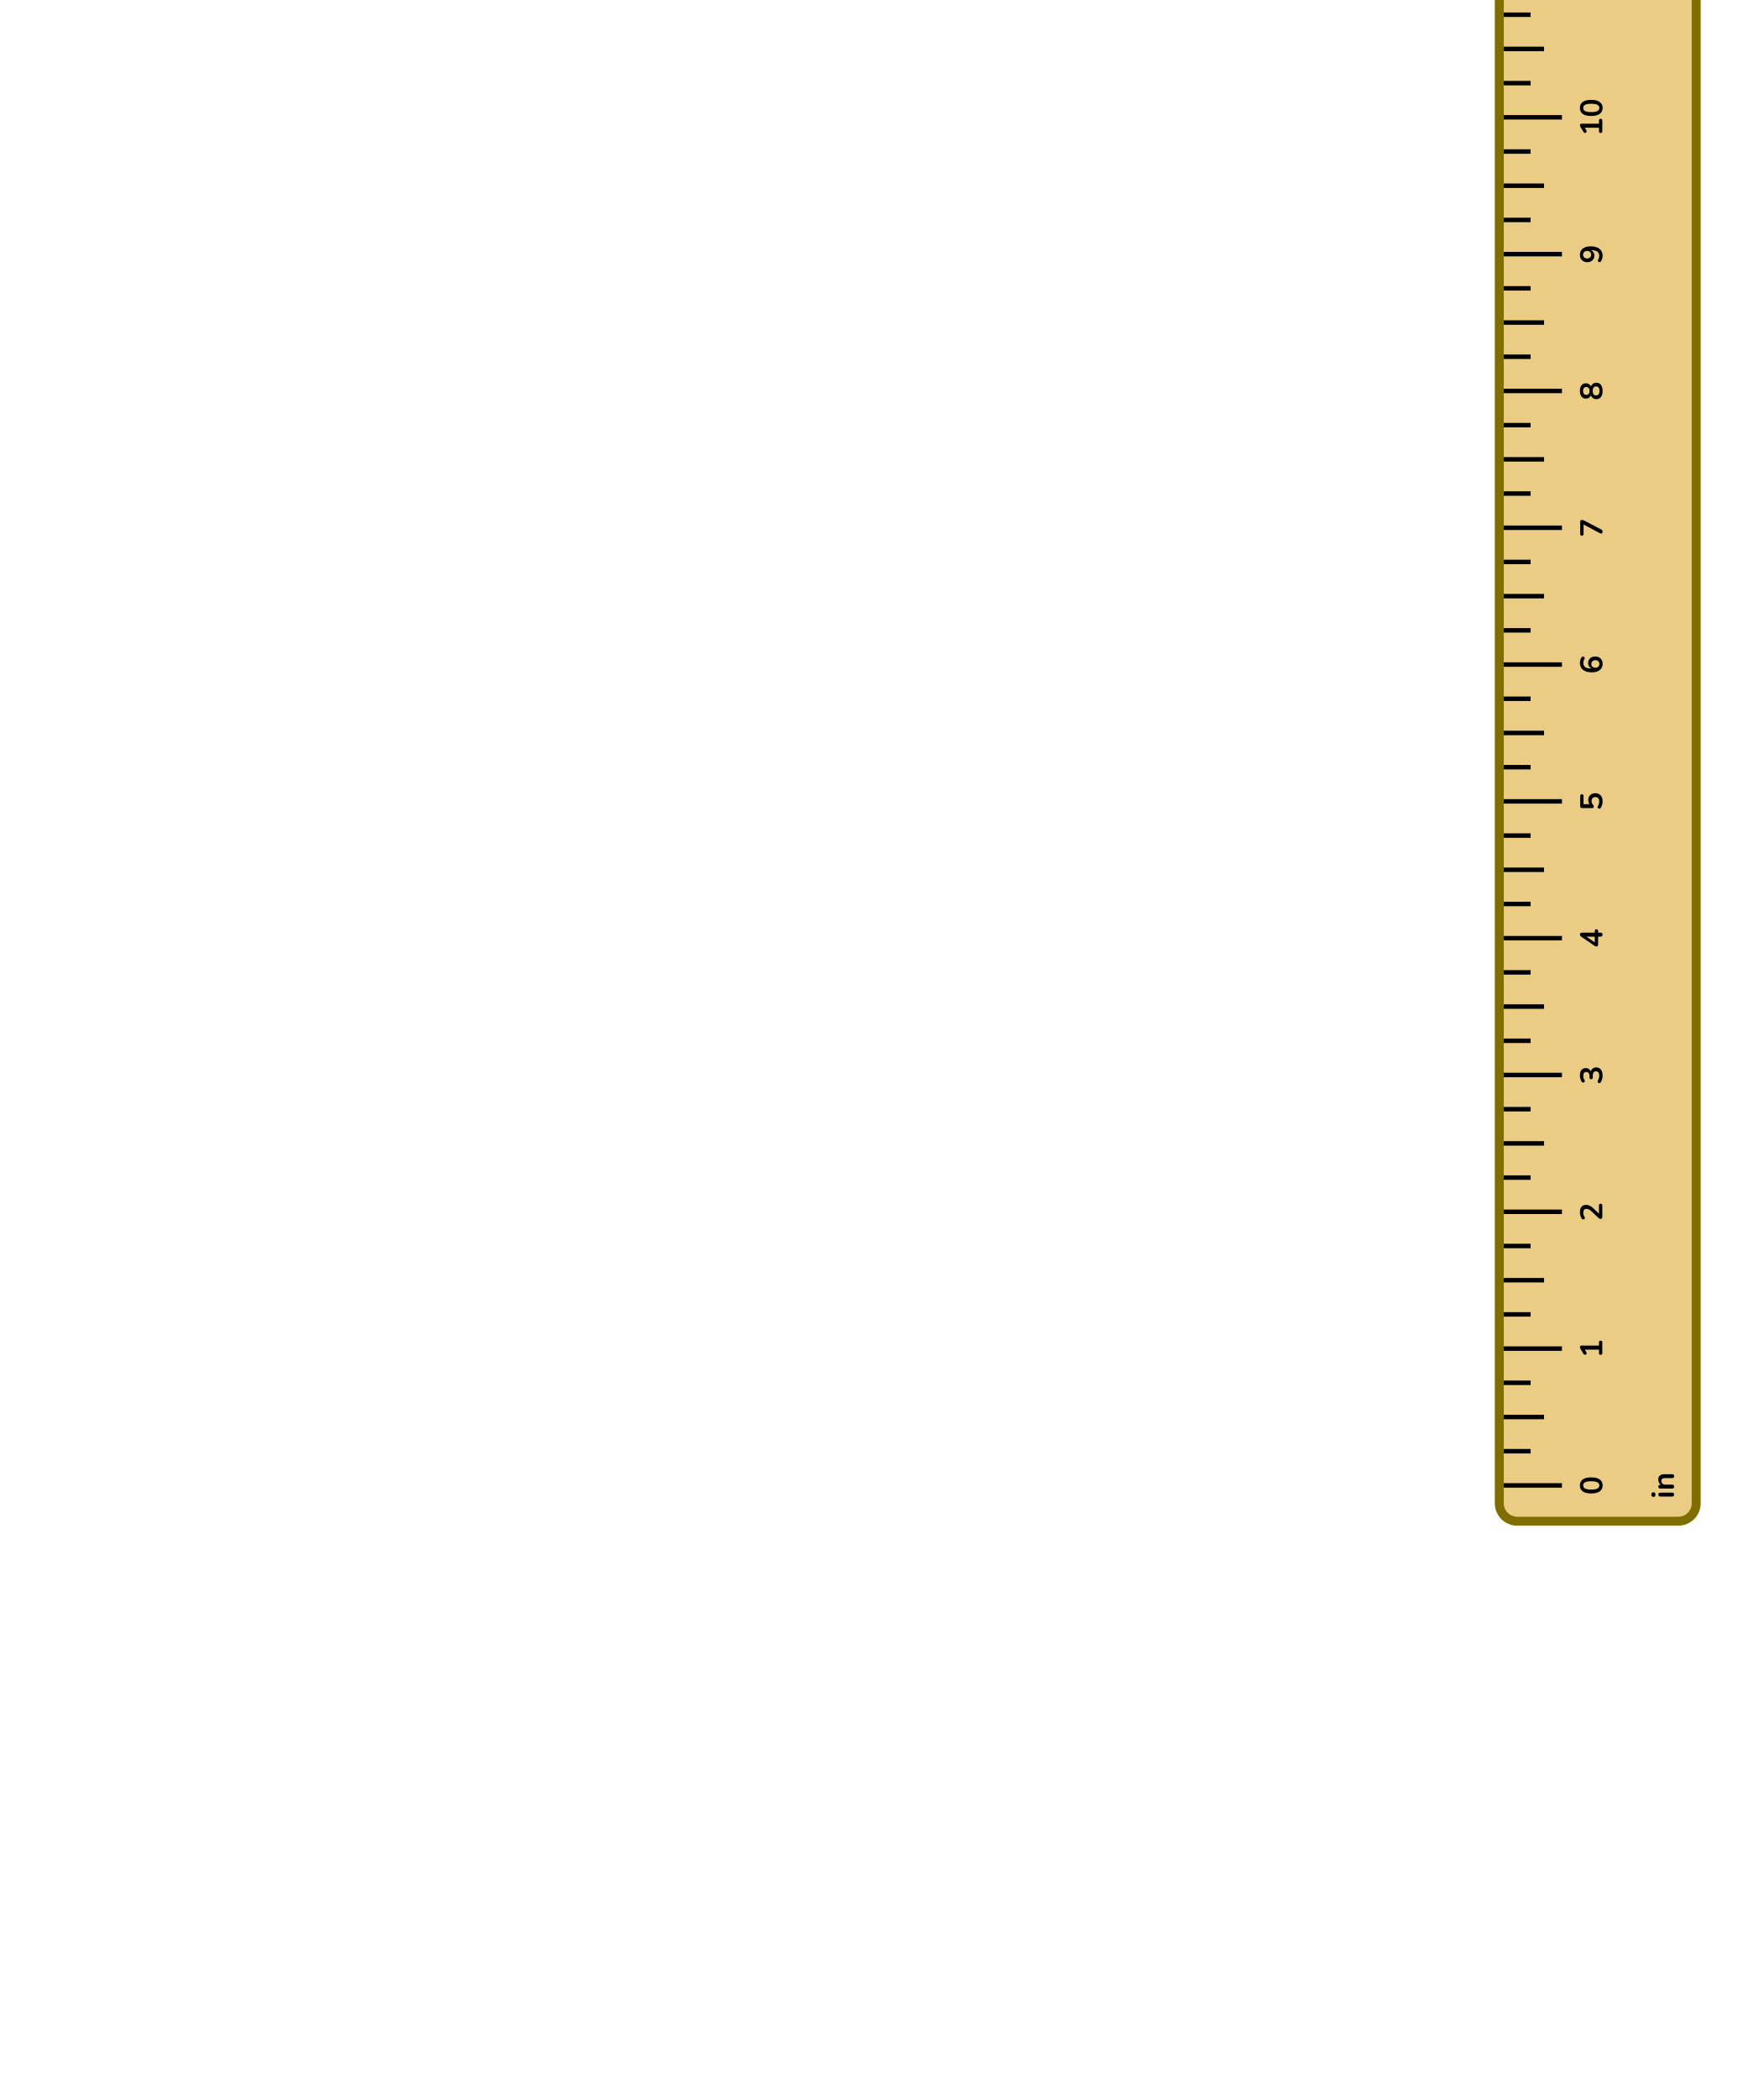
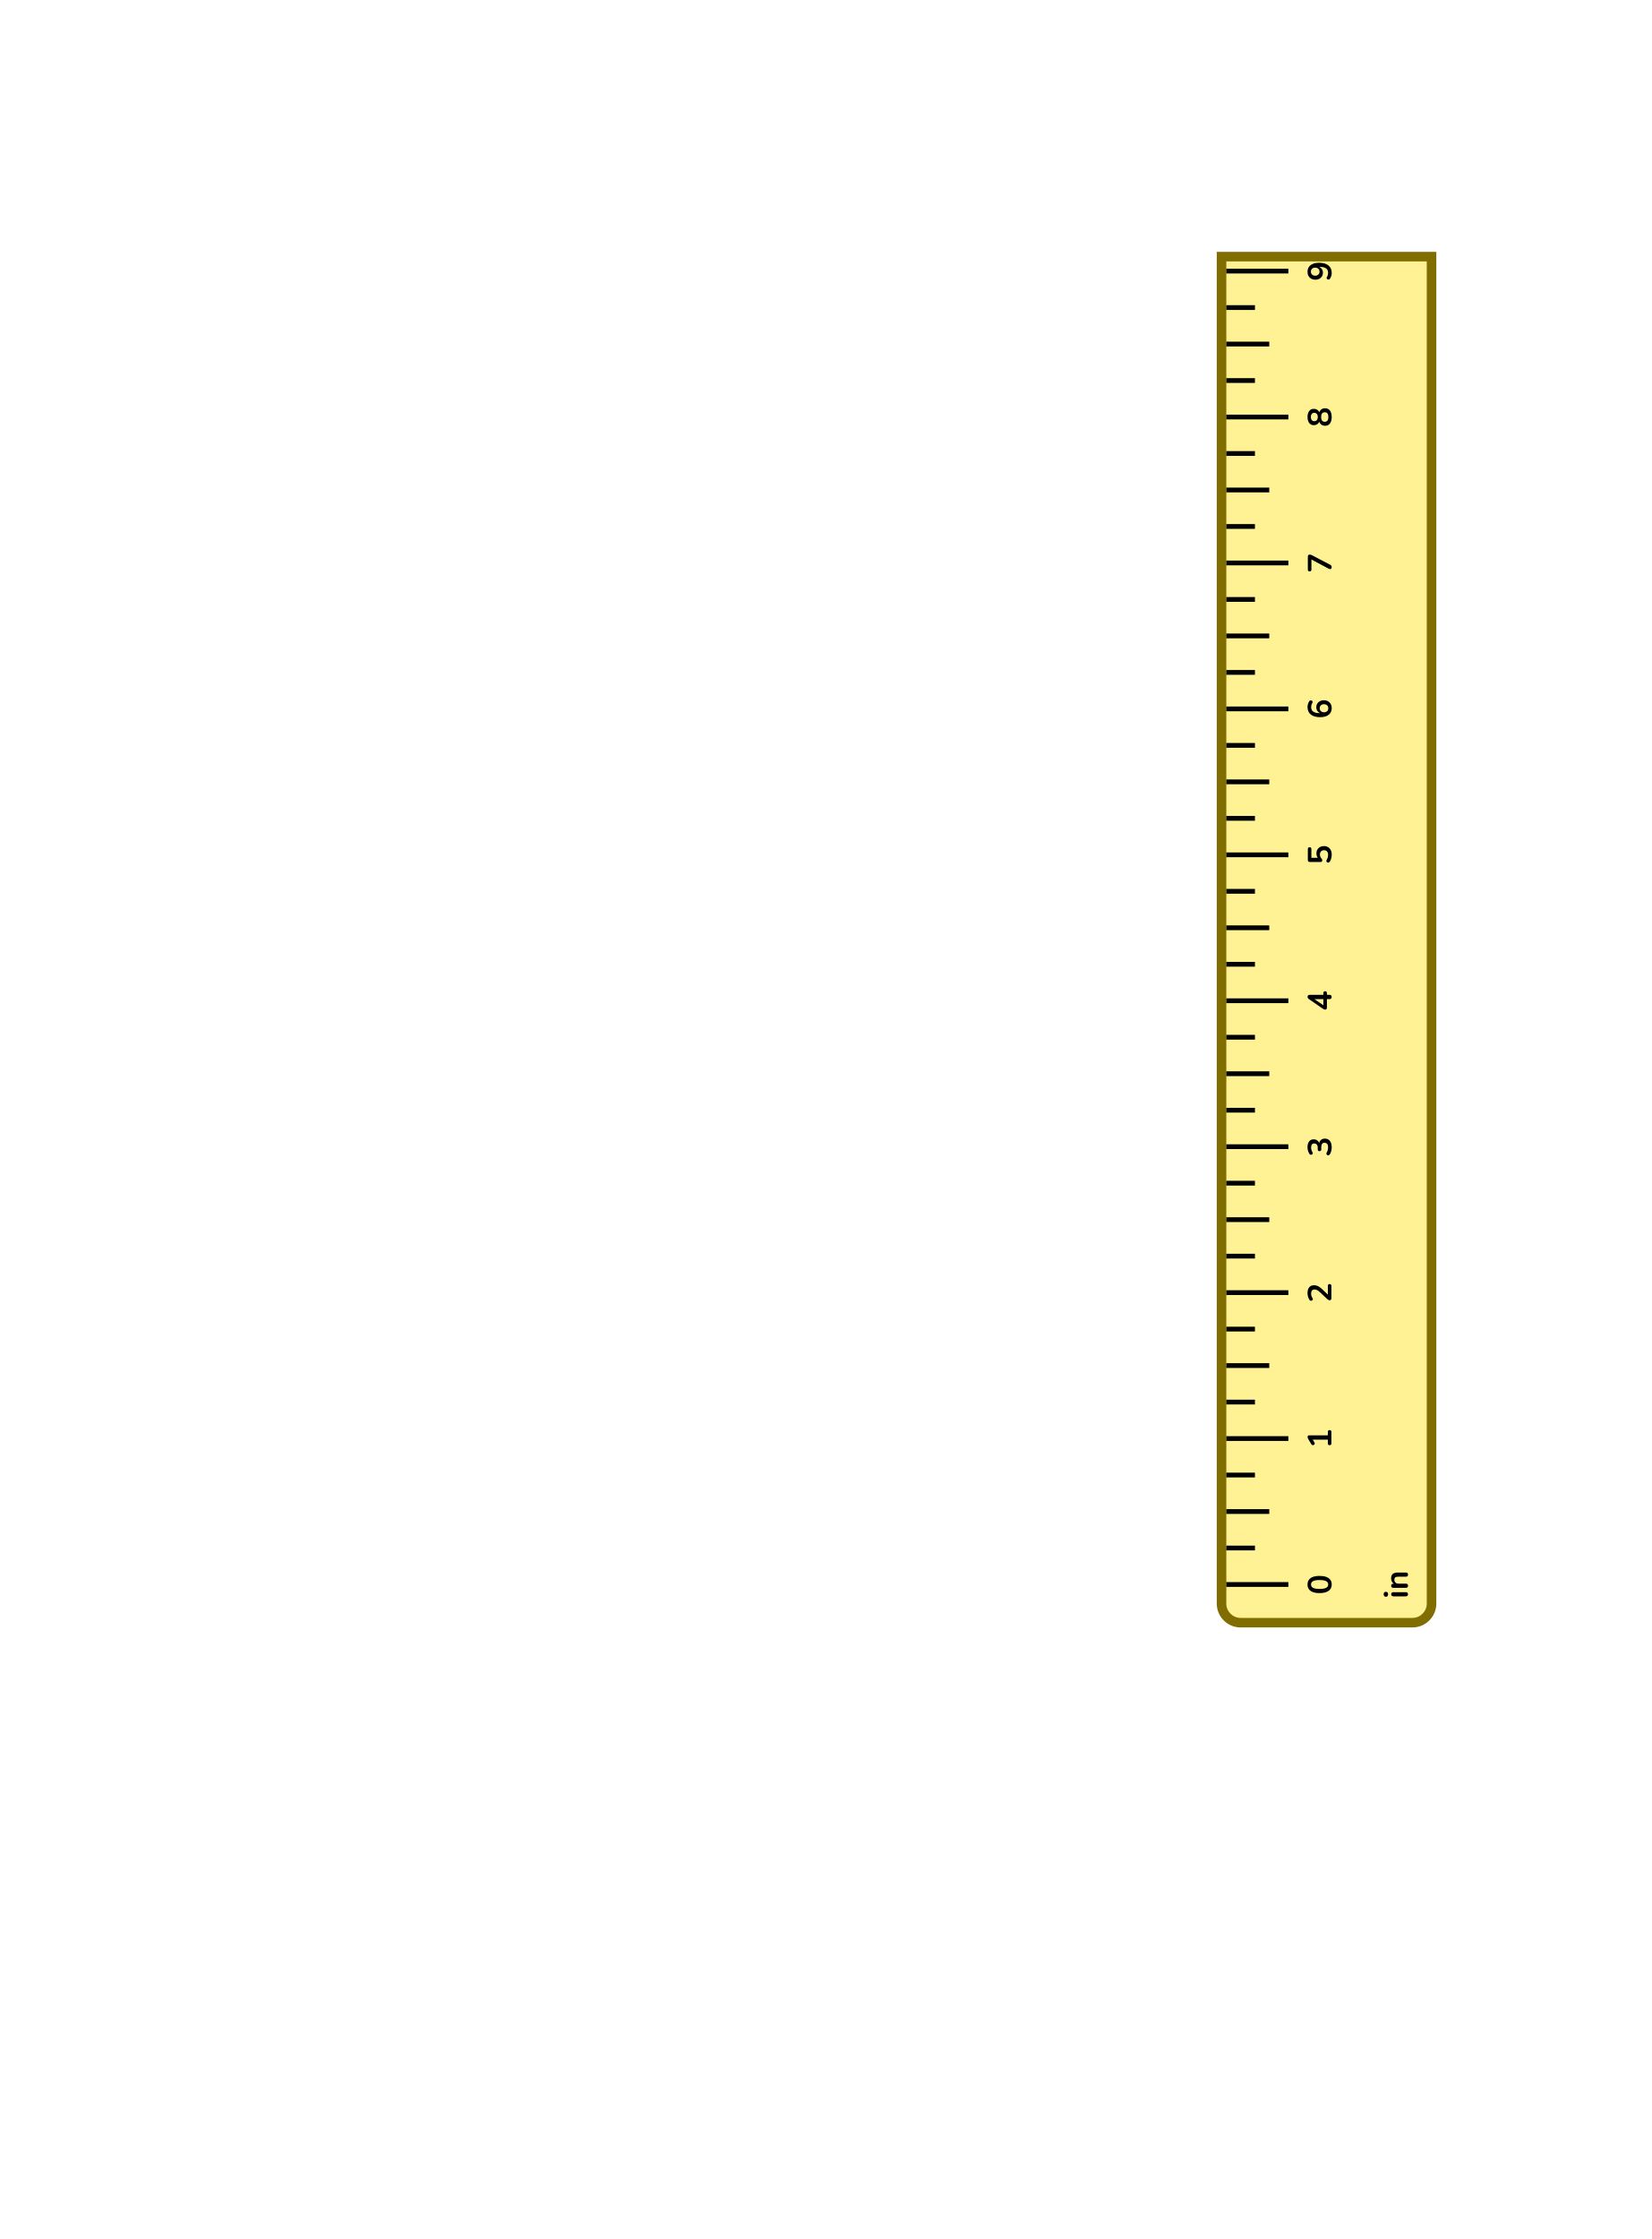
- <svg xmlns="http://www.w3.org/2000/svg" id="Layer_2" data-name="Layer 2" viewBox="0 0 394 469">
-   <g id="Ruler_and_Lines" data-name="Ruler and Lines">
+ <svg xmlns="http://www.w3.org/2000/svg" id="Layer_2" data-name="Layer 2" viewBox="0 0 346 469">
+   <g id="Ruler_and_Lines_-_INSIDE" data-name="Ruler and Lines - INSIDE">
    <g id="in_Ruler" data-name="in Ruler">
-       <g id="rectangle">
-         <rect y="0" width="394" height="469" fill="none" />
-       </g>
+       <rect width="346" height="469" fill="none" />
      <g>
-         <path d="m335,0v335.9c0,2.206,1.794,4,4,4h36c2.206,0,4-1.794,4-4V0h-44Z" fill="#eacc85" opacity="1" />
-         <path d="m378,0v335.9c0,1.657-1.343,3-3,3h-36c-1.657,0-3-1.343-3-3V0h-2v335.9c0,2.757,2.243,5,5,5h36c2.757,0,5-2.243,5-5V0h-2Z" fill="#7f6d00" />
+         <path d="m255.932,53.75v282.15c0,2.206,1.794,4,4,4h36c2.206,0,4-1.794,4-4V53.75h-44Z" fill="#ffeb5a" opacity=".65" />
+         <path d="m254.932,52.75v283.15c0,2.757,2.243,5,5,5h36c2.757,0,5-2.243,5-5V52.75h-46Zm44,283.15c0,1.657-1.343,3-3,3h-36c-1.657,0-3-1.343-3-3V54.75h42v281.15Z" fill="#7f6d00" />
      </g>
      <g id="ticks_quarter_numbers" data-name="ticks quarter numbers">
        <g id="_0.25" data-name="0.25">
-           <rect x="336" y="323.758" width="6" height="1" />
+           <rect x="256.932" y="323.758" width="6" height="1" />
        </g>
        <g id="_0.75" data-name="0.75">
-           <rect x="336" y="308.474" width="6" height="1" />
+           <rect x="256.932" y="308.474" width="6" height="1" />
        </g>
        <g id="_1.25" data-name="1.25">
-           <rect x="336" y="293.189" width="6" height="1" />
+           <rect x="256.932" y="293.189" width="6" height="1" />
        </g>
        <g id="_1.75" data-name="1.75">
-           <rect x="336" y="277.905" width="6" height="1" />
+           <rect x="256.932" y="277.905" width="6" height="1" />
        </g>
        <g id="_2.25" data-name="2.25">
-           <rect x="336" y="262.621" width="6" height="1" />
+           <rect x="256.932" y="262.621" width="6" height="1" />
        </g>
        <g id="_2.75" data-name="2.75">
-           <rect x="336" y="247.337" width="6" height="1" />
+           <rect x="256.932" y="247.337" width="6" height="1" />
        </g>
        <g id="_3.25" data-name="3.25">
-           <rect x="336" y="232.053" width="6" height="1" />
+           <rect x="256.932" y="232.053" width="6" height="1" />
        </g>
        <g id="_3.75" data-name="3.75">
-           <rect x="336" y="216.768" width="6" height="1" />
+           <rect x="256.932" y="216.768" width="6" height="1" />
        </g>
        <g id="_4.25" data-name="4.25">
-           <rect x="336" y="201.484" width="6" height="1" />
+           <rect x="256.932" y="201.484" width="6" height="1" />
        </g>
        <g id="_4.75" data-name="4.75">
-           <rect x="336" y="186.2" width="6" height="1" />
+           <rect x="256.932" y="186.2" width="6" height="1" />
        </g>
        <g id="_5.25" data-name="5.25">
-           <rect x="336" y="170.915" width="6" height="1" />
+           <rect x="256.932" y="170.915" width="6" height="1" />
        </g>
        <g id="_5.75" data-name="5.75">
-           <rect x="336" y="155.631" width="6" height="1" />
+           <rect x="256.932" y="155.631" width="6" height="1" />
        </g>
        <g id="_6.25" data-name="6.25">
-           <rect x="336" y="140.347" width="6" height="1" />
+           <rect x="256.932" y="140.347" width="6" height="1" />
        </g>
        <g id="_6.75" data-name="6.75">
-           <rect x="336" y="125.063" width="6" height="1" />
+           <rect x="256.932" y="125.063" width="6" height="1" />
        </g>
        <g id="_7.25" data-name="7.25">
-           <rect x="336" y="109.778" width="6" height="1" />
+           <rect x="256.932" y="109.778" width="6" height="1" />
        </g>
        <g id="_7.75" data-name="7.75">
-           <rect x="336" y="94.494" width="6" height="1" />
+           <rect x="256.932" y="94.494" width="6" height="1" />
        </g>
        <g id="_8.25" data-name="8.25">
-           <rect x="336" y="79.21" width="6" height="1" />
+           <rect x="256.932" y="79.21" width="6" height="1" />
        </g>
        <g id="_8.75" data-name="8.75">
-           <rect x="336" y="63.926" width="6" height="1" />
-         </g>
-         <g id="_9.25" data-name="9.25">
-           <rect x="336" y="48.642" width="6" height="1" />
-         </g>
-         <g id="_9.75" data-name="9.75">
-           <rect x="336" y="33.357" width="6" height="1" />
-         </g>
-         <g id="_10.25" data-name="10.25">
-           <rect x="336" y="18.073" width="6" height="1" />
-         </g>
-         <g id="_10.75" data-name="10.75">
-           <rect x="336" y="2.789" width="6" height="1" />
+           <rect x="256.932" y="63.926" width="6" height="1" />
        </g>
      </g>
      <g id="ticks_half_numbers" data-name="ticks half numbers">
        <g id="_0.5" data-name="0.5">
-           <rect x="336" y="316.116" width="9" height="1" />
+           <rect x="256.932" y="316.116" width="9" height="1" />
        </g>
        <g id="_1.5" data-name="1.5">
-           <rect x="336" y="285.547" width="9" height="1" />
+           <rect x="256.932" y="285.547" width="9" height="1" />
        </g>
        <g id="_2.5" data-name="2.5">
-           <rect x="336" y="254.979" width="9" height="1" />
+           <rect x="256.932" y="254.979" width="9" height="1" />
        </g>
        <g id="_3.5" data-name="3.5">
-           <rect x="336" y="224.411" width="9" height="1" />
+           <rect x="256.932" y="224.411" width="9" height="1" />
        </g>
        <g id="_4.5" data-name="4.5">
-           <rect x="336" y="193.842" width="9" height="1" />
+           <rect x="256.932" y="193.842" width="9" height="1" />
        </g>
        <g id="_5.5" data-name="5.5">
-           <rect x="336" y="163.273" width="9" height="1" />
+           <rect x="256.932" y="163.273" width="9" height="1" />
        </g>
        <g id="_6.5" data-name="6.5">
-           <rect x="336" y="132.705" width="9" height="1" />
+           <rect x="256.932" y="132.705" width="9" height="1" />
        </g>
        <g id="_7.5" data-name="7.5">
-           <rect x="336" y="102.136" width="9" height="1" />
+           <rect x="256.932" y="102.136" width="9" height="1" />
        </g>
        <g id="_8.5" data-name="8.5">
-           <rect x="336" y="71.568" width="9" height="1" />
-         </g>
-         <g id="_9.5" data-name="9.5">
-           <rect x="336" y="40.999" width="9" height="1" />
-         </g>
-         <g id="_10.5" data-name="10.5">
-           <rect x="336" y="10.431" width="9" height="1" />
+           <rect x="256.932" y="71.568" width="9" height="1" />
        </g>
      </g>
      <g id="ticks_whole_numbers" data-name="ticks whole numbers">
        <g id="_0" data-name="0">
-           <rect x="336" y="331.4" width="13" height="1" />
+           <rect x="256.932" y="331.4" width="13" height="1" />
        </g>
        <g id="_1" data-name="1">
-           <rect x="336" y="300.831" width="13" height="1" />
+           <rect x="256.932" y="300.831" width="13" height="1" />
        </g>
        <g id="_2" data-name="2">
-           <rect x="336" y="270.263" width="13" height="1" />
+           <rect x="256.932" y="270.263" width="13" height="1" />
        </g>
        <g id="_3" data-name="3">
-           <rect x="336" y="239.695" width="13" height="1" />
+           <rect x="256.932" y="239.695" width="13" height="1" />
        </g>
        <g id="_4" data-name="4">
-           <rect x="336" y="209.126" width="13" height="1" />
+           <rect x="256.932" y="209.126" width="13" height="1" />
        </g>
        <g id="_5" data-name="5">
-           <rect x="336" y="178.558" width="13" height="1" />
+           <rect x="256.932" y="178.558" width="13" height="1" />
        </g>
        <g id="_6" data-name="6">
-           <rect x="336" y="147.989" width="13" height="1" />
+           <rect x="256.932" y="147.989" width="13" height="1" />
        </g>
        <g id="_7" data-name="7">
-           <rect x="336" y="117.421" width="13" height="1" />
+           <rect x="256.932" y="117.421" width="13" height="1" />
        </g>
        <g id="_8" data-name="8">
-           <rect x="336" y="86.852" width="13" height="1" />
+           <rect x="256.932" y="86.852" width="13" height="1" />
        </g>
        <g id="_9" data-name="9">
-           <rect x="336" y="56.284" width="13" height="1" />
-         </g>
-         <g id="_10" data-name="10">
-           <rect x="336" y="25.715" width="13" height="1" />
+           <rect x="256.932" y="56.284" width="13" height="1" />
        </g>
      </g>
      <g id="in_labels" data-name="in labels">
        <g>
-           <path d="m369.895,333.952c0,.163-.041.29-.123.381-.081.092-.194.137-.339.137-.149,0-.264-.045-.344-.137-.079-.091-.118-.218-.118-.381,0-.168.039-.297.118-.386.08-.088.194-.133.344-.133.145,0,.258.045.339.133.082.089.123.218.123.386Zm4.172,0c0,.14-.042.247-.126.321-.084.075-.201.112-.35.112h-2.569c-.154,0-.271-.037-.354-.112-.082-.074-.123-.182-.123-.321,0-.141.041-.249.123-.326.082-.076.199-.115.354-.115h2.569c.148,0,.266.037.35.112.084.074.126.185.126.329Z" />
-           <path d="m374.073,332.166c0,.14-.038.247-.115.321-.077.075-.188.112-.333.112h-2.646c-.145,0-.255-.037-.329-.112-.074-.074-.112-.18-.112-.314,0-.136.038-.24.112-.315.074-.074.185-.111.329-.111h.476l-.175.076c-.247-.103-.435-.262-.563-.479-.128-.217-.192-.463-.192-.738s.052-.501.154-.679.258-.311.465-.399c.208-.088.471-.133.788-.133h1.693c.146,0,.256.037.333.112.077.074.115.182.115.322,0,.14-.038.248-.115.325s-.188.115-.333.115h-1.651c-.267,0-.46.051-.581.15-.121.101-.183.256-.183.466,0,.257.081.461.242.612s.374.228.641.228h1.532c.299,0,.448.147.448.441Z" />
+           <path d="m290.827,333.952c0,.163-.041.29-.123.381-.081.092-.194.137-.339.137-.149,0-.264-.045-.344-.137-.079-.091-.118-.218-.118-.381,0-.168.039-.297.118-.386.08-.088.194-.133.344-.133.145,0,.258.045.339.133.082.089.123.218.123.386Zm4.172,0c0,.14-.042.247-.126.321-.084.075-.201.112-.35.112h-2.569c-.154,0-.271-.037-.354-.112-.082-.074-.123-.182-.123-.321,0-.141.041-.249.123-.326.082-.076.199-.115.354-.115h2.569c.148,0,.266.037.35.112.084.074.126.185.126.329Z" />
+           <path d="m295.005,332.166c0,.14-.038.247-.115.321-.077.075-.188.112-.333.112h-2.646c-.145,0-.255-.037-.329-.112-.074-.074-.112-.18-.112-.314,0-.136.038-.24.112-.315.074-.074.185-.111.329-.111h.476l-.175.076c-.247-.103-.435-.262-.563-.479-.128-.217-.192-.463-.192-.738s.052-.501.154-.679.258-.311.465-.399c.208-.088.471-.133.788-.133h1.693c.146,0,.256.037.333.112.077.074.115.182.115.322,0,.14-.038.248-.115.325s-.188.115-.333.115h-1.651c-.267,0-.46.051-.581.15-.121.101-.183.256-.183.466,0,.257.081.461.242.612s.374.228.641.228h1.532c.299,0,.448.147.448.441Z" />
        </g>
-         <path d="m358.087,331.901c0,.583-.22,1.028-.661,1.337-.441.308-1.069.462-1.887.462-.551,0-1.014-.069-1.39-.207-.375-.138-.658-.34-.85-.608s-.287-.597-.287-.983c0-.589.214-1.035.644-1.341s1.055-.459,1.876-.459c.546,0,1.01.069,1.39.207s.67.34.868.605.297.595.297.987Zm-.734,0c0-.317-.147-.552-.441-.704-.294-.151-.753-.228-1.379-.228-.625,0-1.079.076-1.361.228-.282.152-.424.387-.424.704,0,.312.142.546.424.699.282.154.736.231,1.361.231.626,0,1.085-.077,1.379-.231.294-.153.441-.387.441-.699Z" />
-         <path d="m358.018,302.34c0,.121-.034.216-.102.283s-.16.102-.276.102c-.122,0-.213-.034-.273-.102s-.091-.162-.091-.283v-.784h-3.438v-.434l.623,1.028c.052.089.071.172.06.249s-.044.143-.098.195c-.054.054-.118.09-.192.109-.075.019-.15.013-.228-.018s-.142-.09-.192-.179l-.581-.966c-.057-.094-.104-.187-.144-.28s-.06-.18-.06-.259c0-.099.027-.18.08-.245.054-.065.142-.099.263-.099h3.906v-.714c0-.121.03-.216.091-.283s.151-.102.273-.102c.121,0,.215.034.279.102.065.067.099.162.099.283v2.395Z" />
-         <path d="m358.018,271.931c0,.149-.034.258-.102.325s-.167.102-.298.102c-.079,0-.156-.021-.23-.063-.075-.042-.154-.103-.238-.182l-1.498-1.407c-.224-.214-.428-.368-.612-.462-.185-.093-.37-.14-.557-.14-.233,0-.411.073-.532.221-.121.146-.182.36-.182.64,0,.159.022.317.066.477.044.158.12.319.228.482.056.085.079.163.07.235-.01.072-.04.135-.092.188-.051.054-.114.09-.188.108-.075.019-.15.016-.228-.01-.077-.026-.144-.081-.199-.165-.136-.2-.238-.426-.309-.676-.07-.249-.104-.5-.104-.752,0-.354.054-.653.16-.896.107-.242.265-.427.47-.553s.455-.189.749-.189c.195,0,.387.032.574.095.187.063.375.159.566.287.191.129.395.295.609.501l1.372,1.315h-.238v-2.058c0-.126.03-.222.091-.287s.151-.098.273-.098c.121,0,.215.032.279.098.065.065.099.161.099.287v2.576Z" />
-         <path d="m358.087,240.292c0,.252-.032.514-.098.784s-.163.506-.294.707c-.061.093-.131.156-.21.188-.079.033-.155.041-.228.024-.072-.016-.134-.051-.186-.104-.051-.054-.081-.121-.091-.203s.012-.172.062-.27c.104-.191.177-.376.221-.553.045-.178.066-.359.066-.546,0-.206-.027-.378-.084-.519-.056-.14-.14-.246-.252-.318-.111-.072-.247-.108-.406-.108-.232,0-.406.078-.521.234-.114.156-.171.384-.171.683v.448c0,.131-.033.229-.099.297-.064.068-.156.102-.272.102s-.208-.033-.273-.102c-.064-.067-.098-.166-.098-.297v-.364c0-.178-.029-.329-.088-.455-.058-.126-.141-.224-.248-.294s-.238-.105-.392-.105c-.215,0-.379.071-.49.214-.112.143-.168.349-.168.619,0,.173.02.335.06.487.039.151.113.318.22.5.052.084.073.165.063.241-.01.077-.04.142-.091.193-.052.051-.113.086-.186.104s-.147.014-.225-.014c-.076-.028-.143-.087-.199-.175-.131-.201-.229-.423-.297-.665-.068-.243-.102-.493-.102-.749,0-.341.052-.633.157-.875.104-.243.254-.429.448-.557.193-.129.428-.192.703-.192.196,0,.375.037.535.111.161.075.298.18.41.315.111.136.191.299.237.49h-.084c.057-.336.195-.598.417-.784s.498-.28.829-.28c.29,0,.542.072.756.217.215.145.38.351.494.616s.171.584.171.952Z" />
-         <path d="m358.073,208.835c0,.14-.038.249-.115.329-.077.079-.188.118-.333.118h-.546v1.729c0,.145-.03.26-.091.347-.061.086-.156.129-.287.129-.074,0-.156-.02-.245-.06-.088-.039-.205-.11-.35-.213l-2.779-1.918c-.098-.065-.173-.138-.224-.218-.052-.079-.077-.17-.077-.272,0-.121.036-.222.108-.301s.186-.119.34-.119h2.862v-.343c0-.136.032-.237.095-.305.063-.067.155-.102.276-.102.122,0,.214.034.276.102.063.067.095.169.095.305v.343h.546c.146,0,.256.04.333.119s.115.188.115.329Zm-1.736.447h-2.184v-.203l2.422,1.652h-.238v-1.449Z" />
-         <path d="m358.087,179.016c0,.247-.032.499-.098.756s-.165.492-.301.707c-.056.089-.123.147-.199.178-.077.031-.154.038-.231.021s-.143-.052-.196-.105c-.054-.053-.085-.118-.094-.195-.01-.077.012-.162.062-.256.098-.173.173-.348.224-.524.052-.178.077-.367.077-.567,0-.196-.035-.364-.104-.504-.07-.141-.168-.247-.294-.322-.126-.074-.273-.112-.441-.112-.261,0-.473.08-.634.238-.16.159-.241.376-.241.651,0,.149.024.294.073.434.05.141.135.278.256.413.037.042.073.096.108.161s.053.136.053.21c0,.116-.03.205-.091.266-.061.062-.145.092-.252.092h-2.289c-.126,0-.223-.034-.291-.102-.067-.068-.102-.165-.102-.291v-2.303c0-.126.032-.223.095-.291.063-.067.155-.102.276-.102.117,0,.208.034.273.102.065.068.098.165.098.291v1.82h1.568v.23c-.163-.121-.289-.282-.378-.482-.089-.201-.134-.421-.134-.658,0-.312.067-.585.2-.815.133-.231.317-.411.553-.539.235-.129.51-.192.822-.192.322,0,.605.072.851.217s.437.351.574.619.206.587.206.956Z" />
-         <path d="m358.087,148.307c0,.406-.097.753-.29,1.04s-.473.505-.837.654c-.363.149-.805.224-1.322.224-.42,0-.792-.048-1.117-.144-.324-.096-.599-.234-.822-.416-.224-.183-.395-.405-.511-.669-.117-.264-.175-.561-.175-.893,0-.205.031-.414.094-.626.063-.213.158-.412.284-.599.047-.074.107-.124.182-.147.075-.022.148-.026.221-.01.072.016.136.049.188.098.054.049.087.111.099.186s-.009.156-.06.245c-.094.158-.159.308-.196.448-.037.14-.056.279-.056.42,0,.271.062.499.188.686s.315.328.567.424.567.144.945.144h.524v.084c-.238-.037-.442-.115-.612-.234s-.301-.272-.392-.459c-.092-.187-.137-.395-.137-.623,0-.284.067-.536.203-.756.135-.22.321-.392.56-.518s.511-.189.819-.189c.317,0,.601.069.851.207.249.138.445.328.588.573s.213.529.213.851Zm-.714.049c0-.168-.037-.315-.111-.444-.075-.128-.182-.228-.319-.297-.137-.07-.295-.105-.472-.105-.183,0-.341.035-.477.105-.135.069-.241.169-.318.297-.077.129-.115.276-.115.444s.038.315.115.441.184.226.318.298c.136.072.294.108.477.108.177,0,.335-.036.472-.108.138-.072.244-.172.319-.298.074-.126.111-.273.111-.441Z" />
-         <path d="m358.073,118.817c0,.107-.025.196-.077.266-.051.07-.12.112-.206.127-.087.014-.184-.008-.291-.063l-3.976-2.114h.308v2.269c0,.126-.032.223-.098.29s-.156.102-.273.102c-.121,0-.214-.034-.279-.102s-.099-.164-.099-.29v-2.709c0-.126.033-.229.099-.309.065-.079.158-.119.279-.119.104,0,.193.015.27.042.077.028.16.065.249.112l3.801,1.988c.103.051.178.118.224.199.047.082.07.186.07.312Z" />
-         <path d="m358.087,87.353c0,.382-.055.71-.164.983-.109.272-.27.482-.479.63-.21.146-.462.221-.756.221-.233,0-.44-.048-.62-.144-.179-.096-.325-.228-.438-.396-.111-.168-.182-.359-.21-.574h.147c-.065.299-.209.538-.431.718s-.486.27-.794.27c-.28,0-.52-.07-.718-.21-.198-.141-.351-.339-.455-.596-.105-.256-.157-.558-.157-.902,0-.351.052-.653.157-.91.104-.257.257-.455.455-.596.198-.14.438-.21.718-.21.205,0,.394.041.566.123s.315.196.427.343c.112.147.188.318.225.515h-.141c.047-.326.184-.592.41-.795.227-.202.512-.304.857-.304.294,0,.546.073.756.22.21.147.37.357.479.63.109.273.164.602.164.984Zm-2.919,0c0-.187-.028-.346-.087-.477s-.144-.23-.256-.301-.242-.105-.392-.105c-.225,0-.4.079-.528.235-.129.156-.193.372-.193.647s.064.489.193.644c.128.154.304.231.528.231.229,0,.408-.077.539-.231s.195-.368.195-.644Zm2.22,0c0-.332-.064-.581-.192-.749-.129-.168-.319-.252-.571-.252s-.44.084-.566.252-.189.417-.189.749c0,.326.063.575.189.745s.314.256.566.256.442-.086.571-.256c.128-.17.192-.419.192-.745Z" />
-         <path d="m358.087,57.168c0,.2-.031.408-.094.623-.063.215-.158.415-.284.602-.046.075-.107.124-.182.147s-.148.026-.221.011c-.072-.017-.135-.05-.188-.099s-.087-.11-.099-.186c-.012-.074.009-.156.06-.245.094-.158.159-.308.196-.447.037-.141.056-.28.056-.42,0-.271-.062-.5-.188-.687s-.316-.328-.57-.424c-.255-.096-.568-.144-.942-.144h-.524v-.084c.233.033.437.11.608.231.173.121.305.275.396.462.092.187.137.395.137.623,0,.28-.067.531-.203.753-.135.222-.322.396-.563.521-.24.126-.512.188-.815.188-.321,0-.606-.068-.854-.206s-.442-.33-.585-.578c-.142-.247-.213-.529-.213-.847,0-.41.096-.759.287-1.043s.47-.502.836-.651.809-.224,1.326-.224c.421,0,.793.048,1.117.144s.599.234.822.416c.224.183.395.405.511.669.117.264.175.562.175.893Zm-2.555-.259c0-.168-.038-.316-.115-.445-.077-.128-.185-.228-.322-.297-.138-.07-.295-.105-.473-.105-.182,0-.34.035-.476.105-.136.069-.24.169-.315.297-.074.129-.111.277-.111.445s.037.314.111.44c.075.126.18.226.315.298s.294.108.476.108c.178,0,.335-.036.473-.108s.245-.172.322-.298.115-.272.115-.44Z" />
-         <g>
-           <path d="m358.018,29.323c0,.121-.034.216-.102.283s-.16.102-.276.102c-.122,0-.213-.034-.273-.102s-.091-.162-.091-.283v-.784h-3.438v-.434l.623,1.028c.052.089.071.172.06.249s-.044.143-.098.195c-.054.054-.118.09-.192.109-.075.019-.15.013-.228-.018s-.142-.09-.192-.179l-.581-.966c-.057-.094-.104-.187-.144-.28s-.06-.18-.06-.259c0-.099.027-.18.08-.245.054-.065.142-.099.263-.099h3.906v-.714c0-.121.03-.216.091-.283s.151-.102.273-.102c.121,0,.215.034.279.102.065.067.099.162.099.283v2.395Z" />
-           <path d="m358.087,24.115c0,.583-.22,1.028-.661,1.337-.441.308-1.069.462-1.887.462-.551,0-1.014-.069-1.39-.207-.375-.138-.658-.34-.85-.608s-.287-.597-.287-.983c0-.589.214-1.035.644-1.341s1.055-.459,1.876-.459c.546,0,1.01.069,1.39.207s.67.34.868.605.297.595.297.987Zm-.734,0c0-.317-.147-.552-.441-.704-.294-.151-.753-.228-1.379-.228-.625,0-1.079.076-1.361.228-.282.152-.424.387-.424.704,0,.312.142.546.424.699.282.154.736.231,1.361.231.626,0,1.085-.077,1.379-.231.294-.153.441-.387.441-.699Z" />
-         </g>
+         <path d="m279.019,331.901c0,.583-.22,1.028-.661,1.337-.441.308-1.069.462-1.887.462-.551,0-1.014-.069-1.39-.207-.375-.138-.658-.34-.85-.608s-.287-.597-.287-.983c0-.589.214-1.035.644-1.341s1.055-.459,1.876-.459c.546,0,1.01.069,1.39.207s.67.34.868.605.297.595.297.987Zm-.734,0c0-.317-.147-.552-.441-.704-.294-.151-.753-.228-1.379-.228-.625,0-1.079.076-1.361.228-.282.152-.424.387-.424.704,0,.312.142.546.424.699.282.154.736.231,1.361.231.626,0,1.085-.077,1.379-.231.294-.153.441-.387.441-.699Z" />
+         <path d="m278.95,302.34c0,.121-.034.216-.102.283s-.16.102-.276.102c-.122,0-.213-.034-.273-.102s-.091-.162-.091-.283v-.784h-3.438v-.434l.623,1.028c.052.089.071.172.06.249s-.044.143-.098.195c-.054.054-.118.09-.192.109-.075.019-.15.013-.228-.018s-.142-.09-.192-.179l-.581-.966c-.057-.094-.104-.187-.144-.28s-.06-.18-.06-.259c0-.099.027-.18.08-.245.054-.065.142-.099.263-.099h3.906v-.714c0-.121.03-.216.091-.283s.151-.102.273-.102c.121,0,.215.034.279.102.065.067.099.162.099.283v2.395Z" />
+         <path d="m278.95,271.931c0,.149-.034.258-.102.325s-.167.102-.298.102c-.079,0-.156-.021-.23-.063-.075-.042-.154-.103-.238-.182l-1.498-1.407c-.224-.214-.428-.368-.612-.462-.185-.093-.37-.14-.557-.14-.233,0-.411.073-.532.221-.121.146-.182.36-.182.64,0,.159.022.317.066.477.044.158.12.319.228.482.056.085.079.163.07.235-.01.072-.04.135-.092.188-.051.054-.114.09-.188.108-.075.019-.15.016-.228-.01-.077-.026-.144-.081-.199-.165-.136-.2-.238-.426-.309-.676-.07-.249-.104-.5-.104-.752,0-.354.054-.653.16-.896.107-.242.265-.427.47-.553s.455-.189.749-.189c.195,0,.387.032.574.095.187.063.375.159.566.287.191.129.395.295.609.501l1.372,1.315h-.238v-2.058c0-.126.03-.222.091-.287s.151-.098.273-.098c.121,0,.215.032.279.098.065.065.099.161.099.287v2.576Z" />
+         <path d="m279.019,240.292c0,.252-.032.514-.098.784s-.163.506-.294.707c-.061.093-.131.156-.21.188-.079.033-.155.041-.228.024-.072-.016-.134-.051-.186-.104-.051-.054-.081-.121-.091-.203s.012-.172.062-.27c.104-.191.177-.376.221-.553.045-.178.066-.359.066-.546,0-.206-.027-.378-.084-.519-.056-.14-.14-.246-.252-.318-.111-.072-.247-.108-.406-.108-.232,0-.406.078-.521.234-.114.156-.171.384-.171.683v.448c0,.131-.033.229-.099.297-.064.068-.156.102-.272.102s-.208-.033-.273-.102c-.064-.067-.098-.166-.098-.297v-.364c0-.178-.029-.329-.088-.455-.058-.126-.141-.224-.248-.294s-.238-.105-.392-.105c-.215,0-.379.071-.49.214-.112.143-.168.349-.168.619,0,.173.02.335.06.487.039.151.113.318.22.5.052.084.073.165.063.241-.01.077-.04.142-.091.193-.052.051-.113.086-.186.104s-.147.014-.225-.014c-.076-.028-.143-.087-.199-.175-.131-.201-.229-.423-.297-.665-.068-.243-.102-.493-.102-.749,0-.341.052-.633.157-.875.104-.243.254-.429.448-.557.193-.129.428-.192.703-.192.196,0,.375.037.535.111.161.075.298.18.41.315.111.136.191.299.237.49h-.084c.057-.336.195-.598.417-.784s.498-.28.829-.28c.29,0,.542.072.756.217.215.145.38.351.494.616s.171.584.171.952Z" />
+         <path d="m279.005,208.835c0,.14-.038.249-.115.329-.077.079-.188.118-.333.118h-.546v1.729c0,.145-.03.26-.091.347-.061.086-.156.129-.287.129-.074,0-.156-.02-.245-.06-.088-.039-.205-.11-.35-.213l-2.779-1.918c-.098-.065-.173-.138-.224-.218-.052-.079-.077-.17-.077-.272,0-.121.036-.222.108-.301s.186-.119.34-.119h2.862v-.343c0-.136.032-.237.095-.305.063-.067.155-.102.276-.102.122,0,.214.034.276.102.063.067.095.169.095.305v.343h.546c.146,0,.256.04.333.119s.115.188.115.329Zm-1.736.447h-2.184v-.203l2.422,1.652h-.238v-1.449Z" />
+         <path d="m279.019,179.016c0,.247-.032.499-.098.756s-.165.492-.301.707c-.056.089-.123.147-.199.178-.077.031-.154.038-.231.021s-.143-.052-.196-.105c-.054-.053-.085-.118-.094-.195-.01-.077.012-.162.062-.256.098-.173.173-.348.224-.524.052-.178.077-.367.077-.567,0-.196-.035-.364-.104-.504-.07-.141-.168-.247-.294-.322-.126-.074-.273-.112-.441-.112-.261,0-.473.08-.634.238-.16.159-.241.376-.241.651,0,.149.024.294.073.434.05.141.135.278.256.413.037.042.073.096.108.161s.053.136.053.21c0,.116-.03.205-.091.266-.061.062-.145.092-.252.092h-2.289c-.126,0-.223-.034-.291-.102-.067-.068-.102-.165-.102-.291v-2.303c0-.126.032-.223.095-.291.063-.067.155-.102.276-.102.117,0,.208.034.273.102.065.068.098.165.098.291v1.82h1.568v.23c-.163-.121-.289-.282-.378-.482-.089-.201-.134-.421-.134-.658,0-.312.067-.585.2-.815.133-.231.317-.411.553-.539.235-.129.51-.192.822-.192.322,0,.605.072.851.217s.437.351.574.619.206.587.206.956Z" />
+         <path d="m279.019,148.307c0,.406-.097.753-.29,1.04s-.473.505-.837.654c-.363.149-.805.224-1.322.224-.42,0-.792-.048-1.117-.144-.324-.096-.599-.234-.822-.416-.224-.183-.395-.405-.511-.669-.117-.264-.175-.561-.175-.893,0-.205.031-.414.094-.626.063-.213.158-.412.284-.599.047-.074.107-.124.182-.147.075-.022.148-.026.221-.01.072.016.136.049.188.098.054.049.087.111.099.186s-.009.156-.06.245c-.094.158-.159.308-.196.448-.037.14-.056.279-.056.42,0,.271.062.499.188.686s.315.328.567.424.567.144.945.144h.524v.084c-.238-.037-.442-.115-.612-.234s-.301-.272-.392-.459c-.092-.187-.137-.395-.137-.623,0-.284.067-.536.203-.756.135-.22.321-.392.56-.518s.511-.189.819-.189c.317,0,.601.069.851.207.249.138.445.328.588.573s.213.529.213.851Zm-.714.049c0-.168-.037-.315-.111-.444-.075-.128-.182-.228-.319-.297-.137-.07-.295-.105-.472-.105-.183,0-.341.035-.477.105-.135.069-.241.169-.318.297-.077.129-.115.276-.115.444s.038.315.115.441.184.226.318.298c.136.072.294.108.477.108.177,0,.335-.036.472-.108.138-.072.244-.172.319-.298.074-.126.111-.273.111-.441Z" />
+         <path d="m279.005,118.817c0,.107-.025.196-.077.266-.051.07-.12.112-.206.127-.087.014-.184-.008-.291-.063l-3.976-2.114h.308v2.269c0,.126-.032.223-.098.29s-.156.102-.273.102c-.121,0-.214-.034-.279-.102s-.099-.164-.099-.29v-2.709c0-.126.033-.229.099-.309.065-.079.158-.119.279-.119.104,0,.193.015.27.042.077.028.16.065.249.112l3.801,1.988c.103.051.178.118.224.199.047.082.07.186.07.312Z" />
+         <path d="m279.019,87.353c0,.382-.055.71-.164.983-.109.272-.27.482-.479.63-.21.146-.462.221-.756.221-.233,0-.44-.048-.62-.144-.179-.096-.325-.228-.438-.396-.111-.168-.182-.359-.21-.574h.147c-.065.299-.209.538-.431.718s-.486.27-.794.27c-.28,0-.52-.07-.718-.21-.198-.141-.351-.339-.455-.596-.105-.256-.157-.558-.157-.902,0-.351.052-.653.157-.91.104-.257.257-.455.455-.596.198-.14.438-.21.718-.21.205,0,.394.041.566.123s.315.196.427.343c.112.147.188.318.225.515h-.141c.047-.326.184-.592.41-.795.227-.202.512-.304.857-.304.294,0,.546.073.756.22.21.147.37.357.479.63.109.273.164.602.164.984Zm-2.919,0c0-.187-.028-.346-.087-.477s-.144-.23-.256-.301-.242-.105-.392-.105c-.225,0-.4.079-.528.235-.129.156-.193.372-.193.647s.064.489.193.644c.128.154.304.231.528.231.229,0,.408-.077.539-.231s.195-.368.195-.644Zm2.22,0c0-.332-.064-.581-.192-.749-.129-.168-.319-.252-.571-.252s-.44.084-.566.252-.189.417-.189.749c0,.326.063.575.189.745s.314.256.566.256.442-.086.571-.256c.128-.17.192-.419.192-.745Z" />
+         <path d="m279.019,57.168c0,.2-.031.408-.094.623-.063.215-.158.415-.284.602-.046.075-.107.124-.182.147s-.148.026-.221.011c-.072-.017-.135-.05-.188-.099s-.087-.11-.099-.186c-.012-.074.009-.156.06-.245.094-.158.159-.308.196-.447.037-.141.056-.28.056-.42,0-.271-.062-.5-.188-.687s-.316-.328-.57-.424c-.255-.096-.568-.144-.942-.144h-.524v-.084c.233.033.437.11.608.231.173.121.305.275.396.462.092.187.137.395.137.623,0,.28-.067.531-.203.753-.135.222-.322.396-.563.521-.24.126-.512.188-.815.188-.321,0-.606-.068-.854-.206s-.442-.33-.585-.578c-.142-.247-.213-.529-.213-.847,0-.41.096-.759.287-1.043s.47-.502.836-.651.809-.224,1.326-.224c.421,0,.793.048,1.117.144s.599.234.822.416c.224.183.395.405.511.669.117.264.175.562.175.893Zm-2.555-.259c0-.168-.038-.316-.115-.445-.077-.128-.185-.228-.322-.297-.138-.07-.295-.105-.473-.105-.182,0-.34.035-.476.105-.136.069-.24.169-.315.297-.074.129-.111.277-.111.445s.037.314.111.44c.075.126.18.226.315.298s.294.108.476.108c.178,0,.335-.036.473-.108s.245-.172.322-.298.115-.272.115-.44Z" />
      </g>
    </g>
  </g>
</svg>
